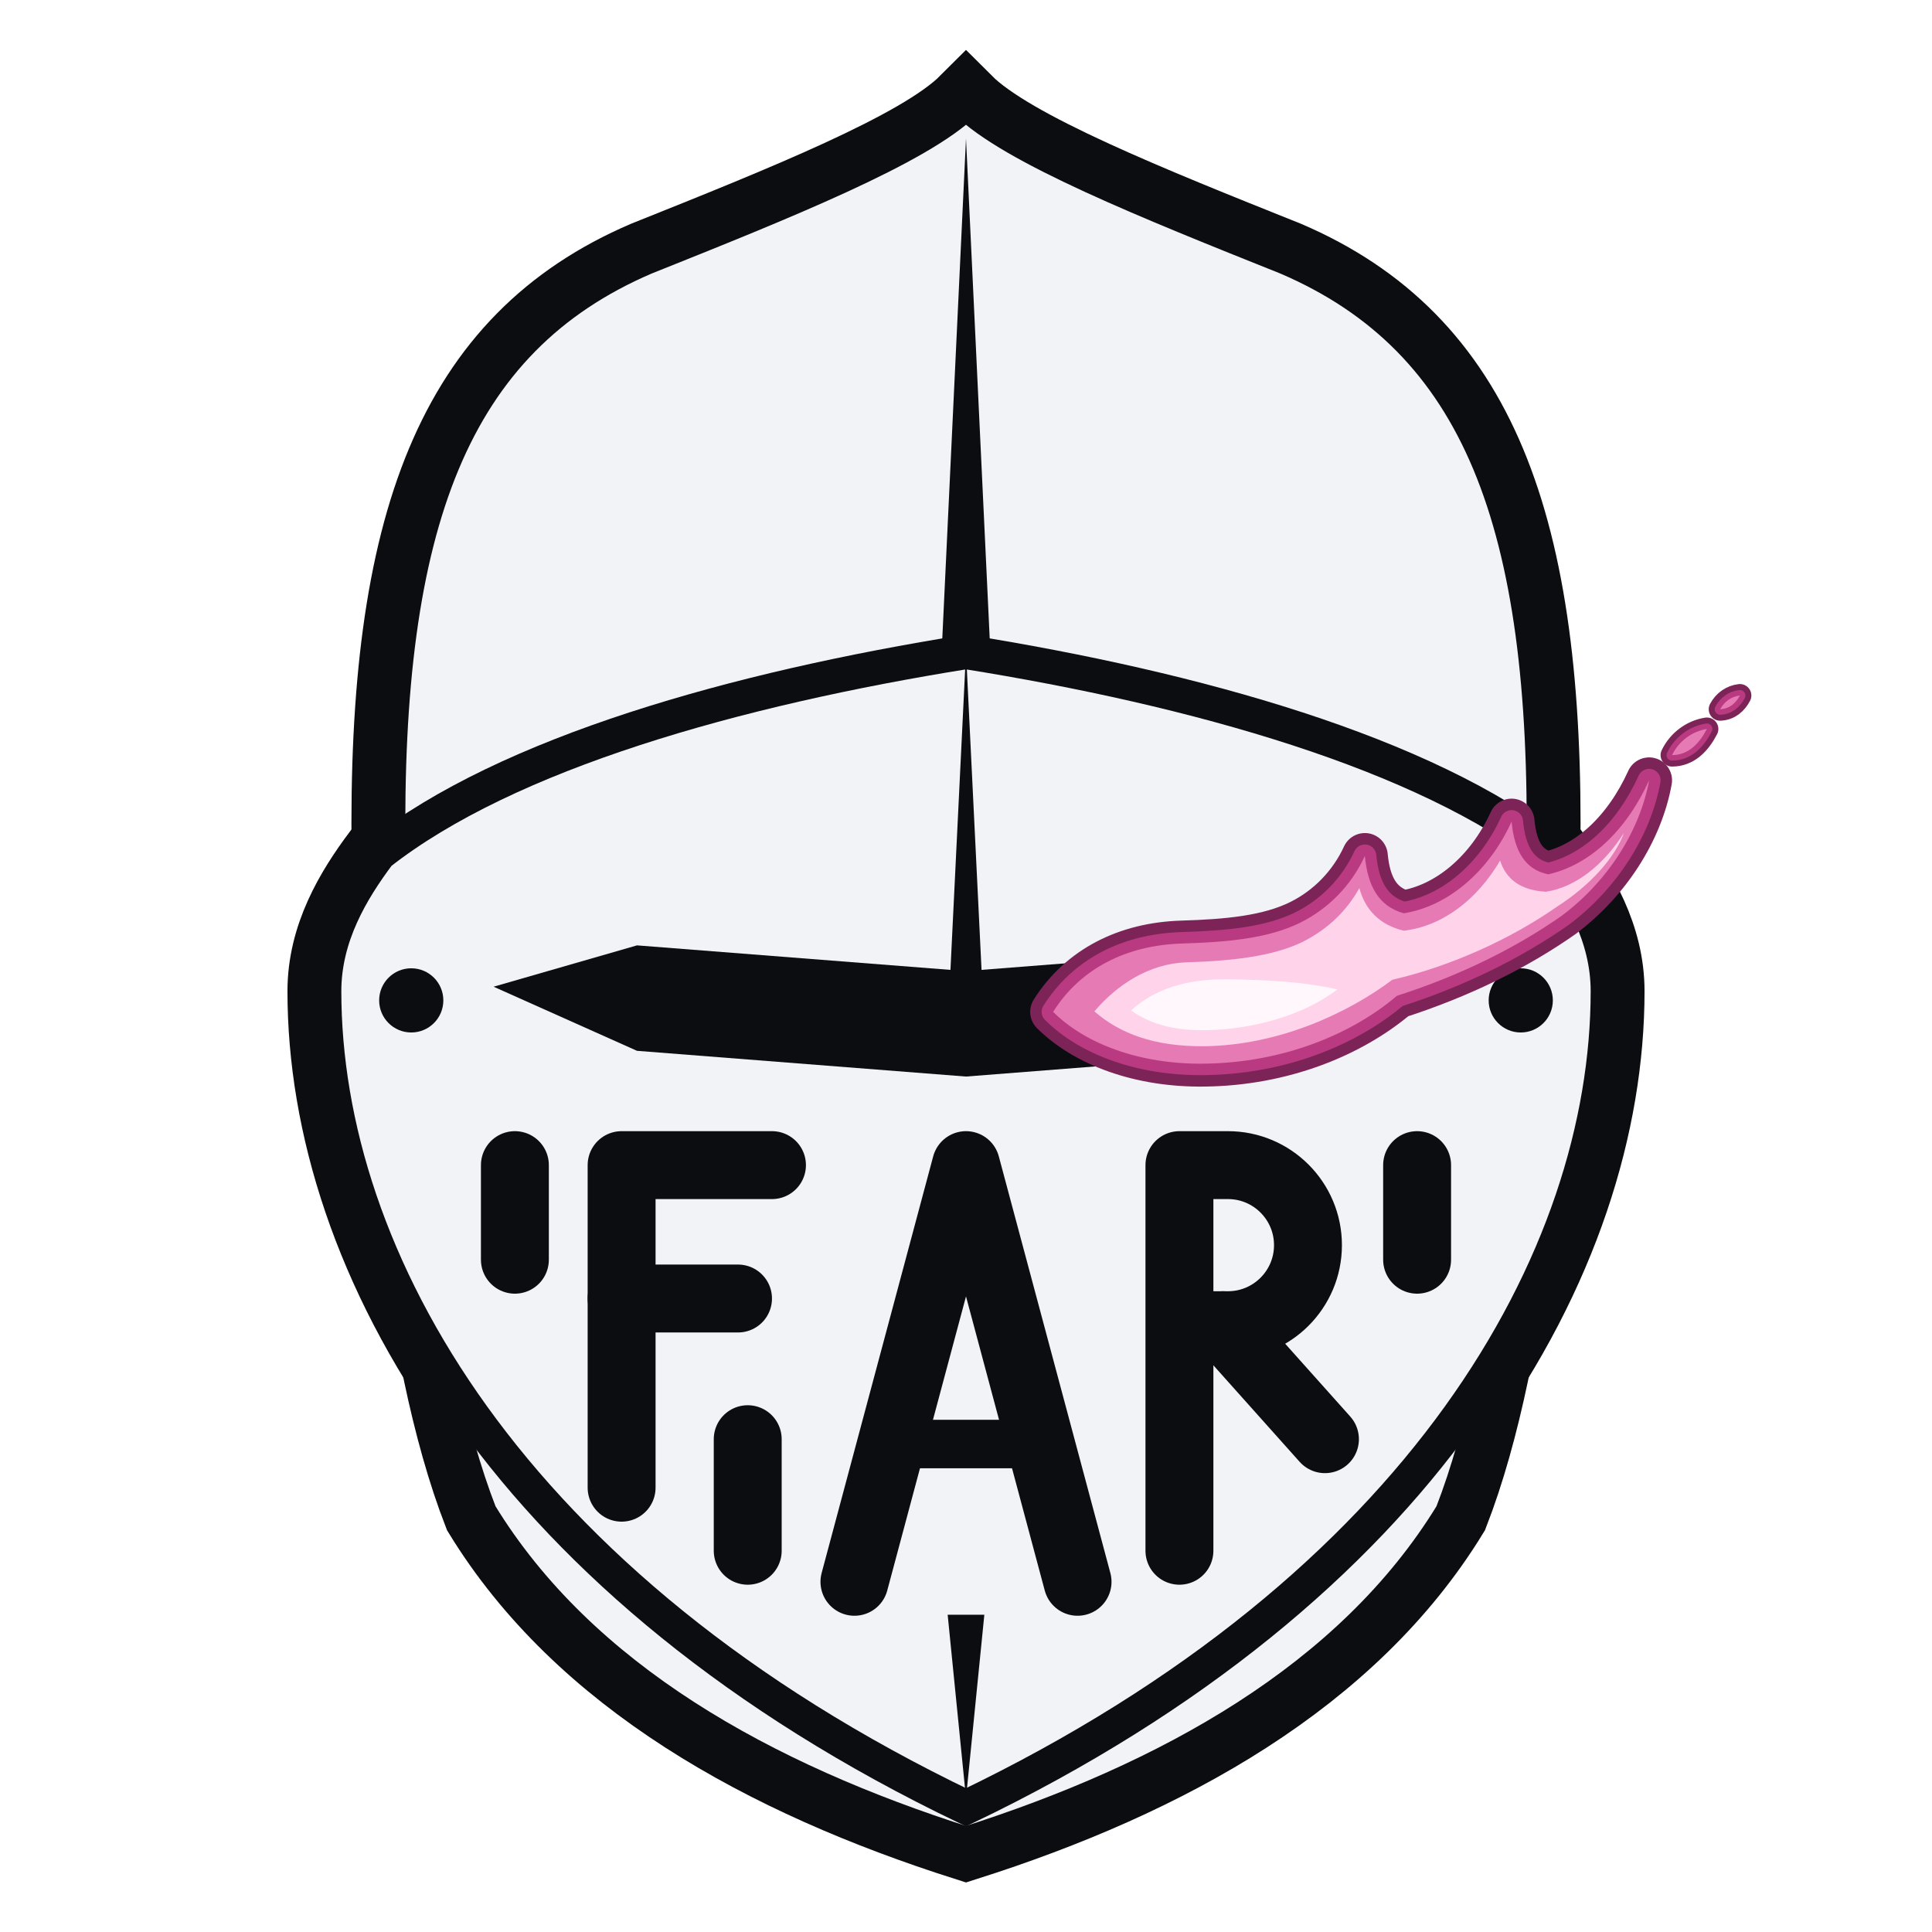
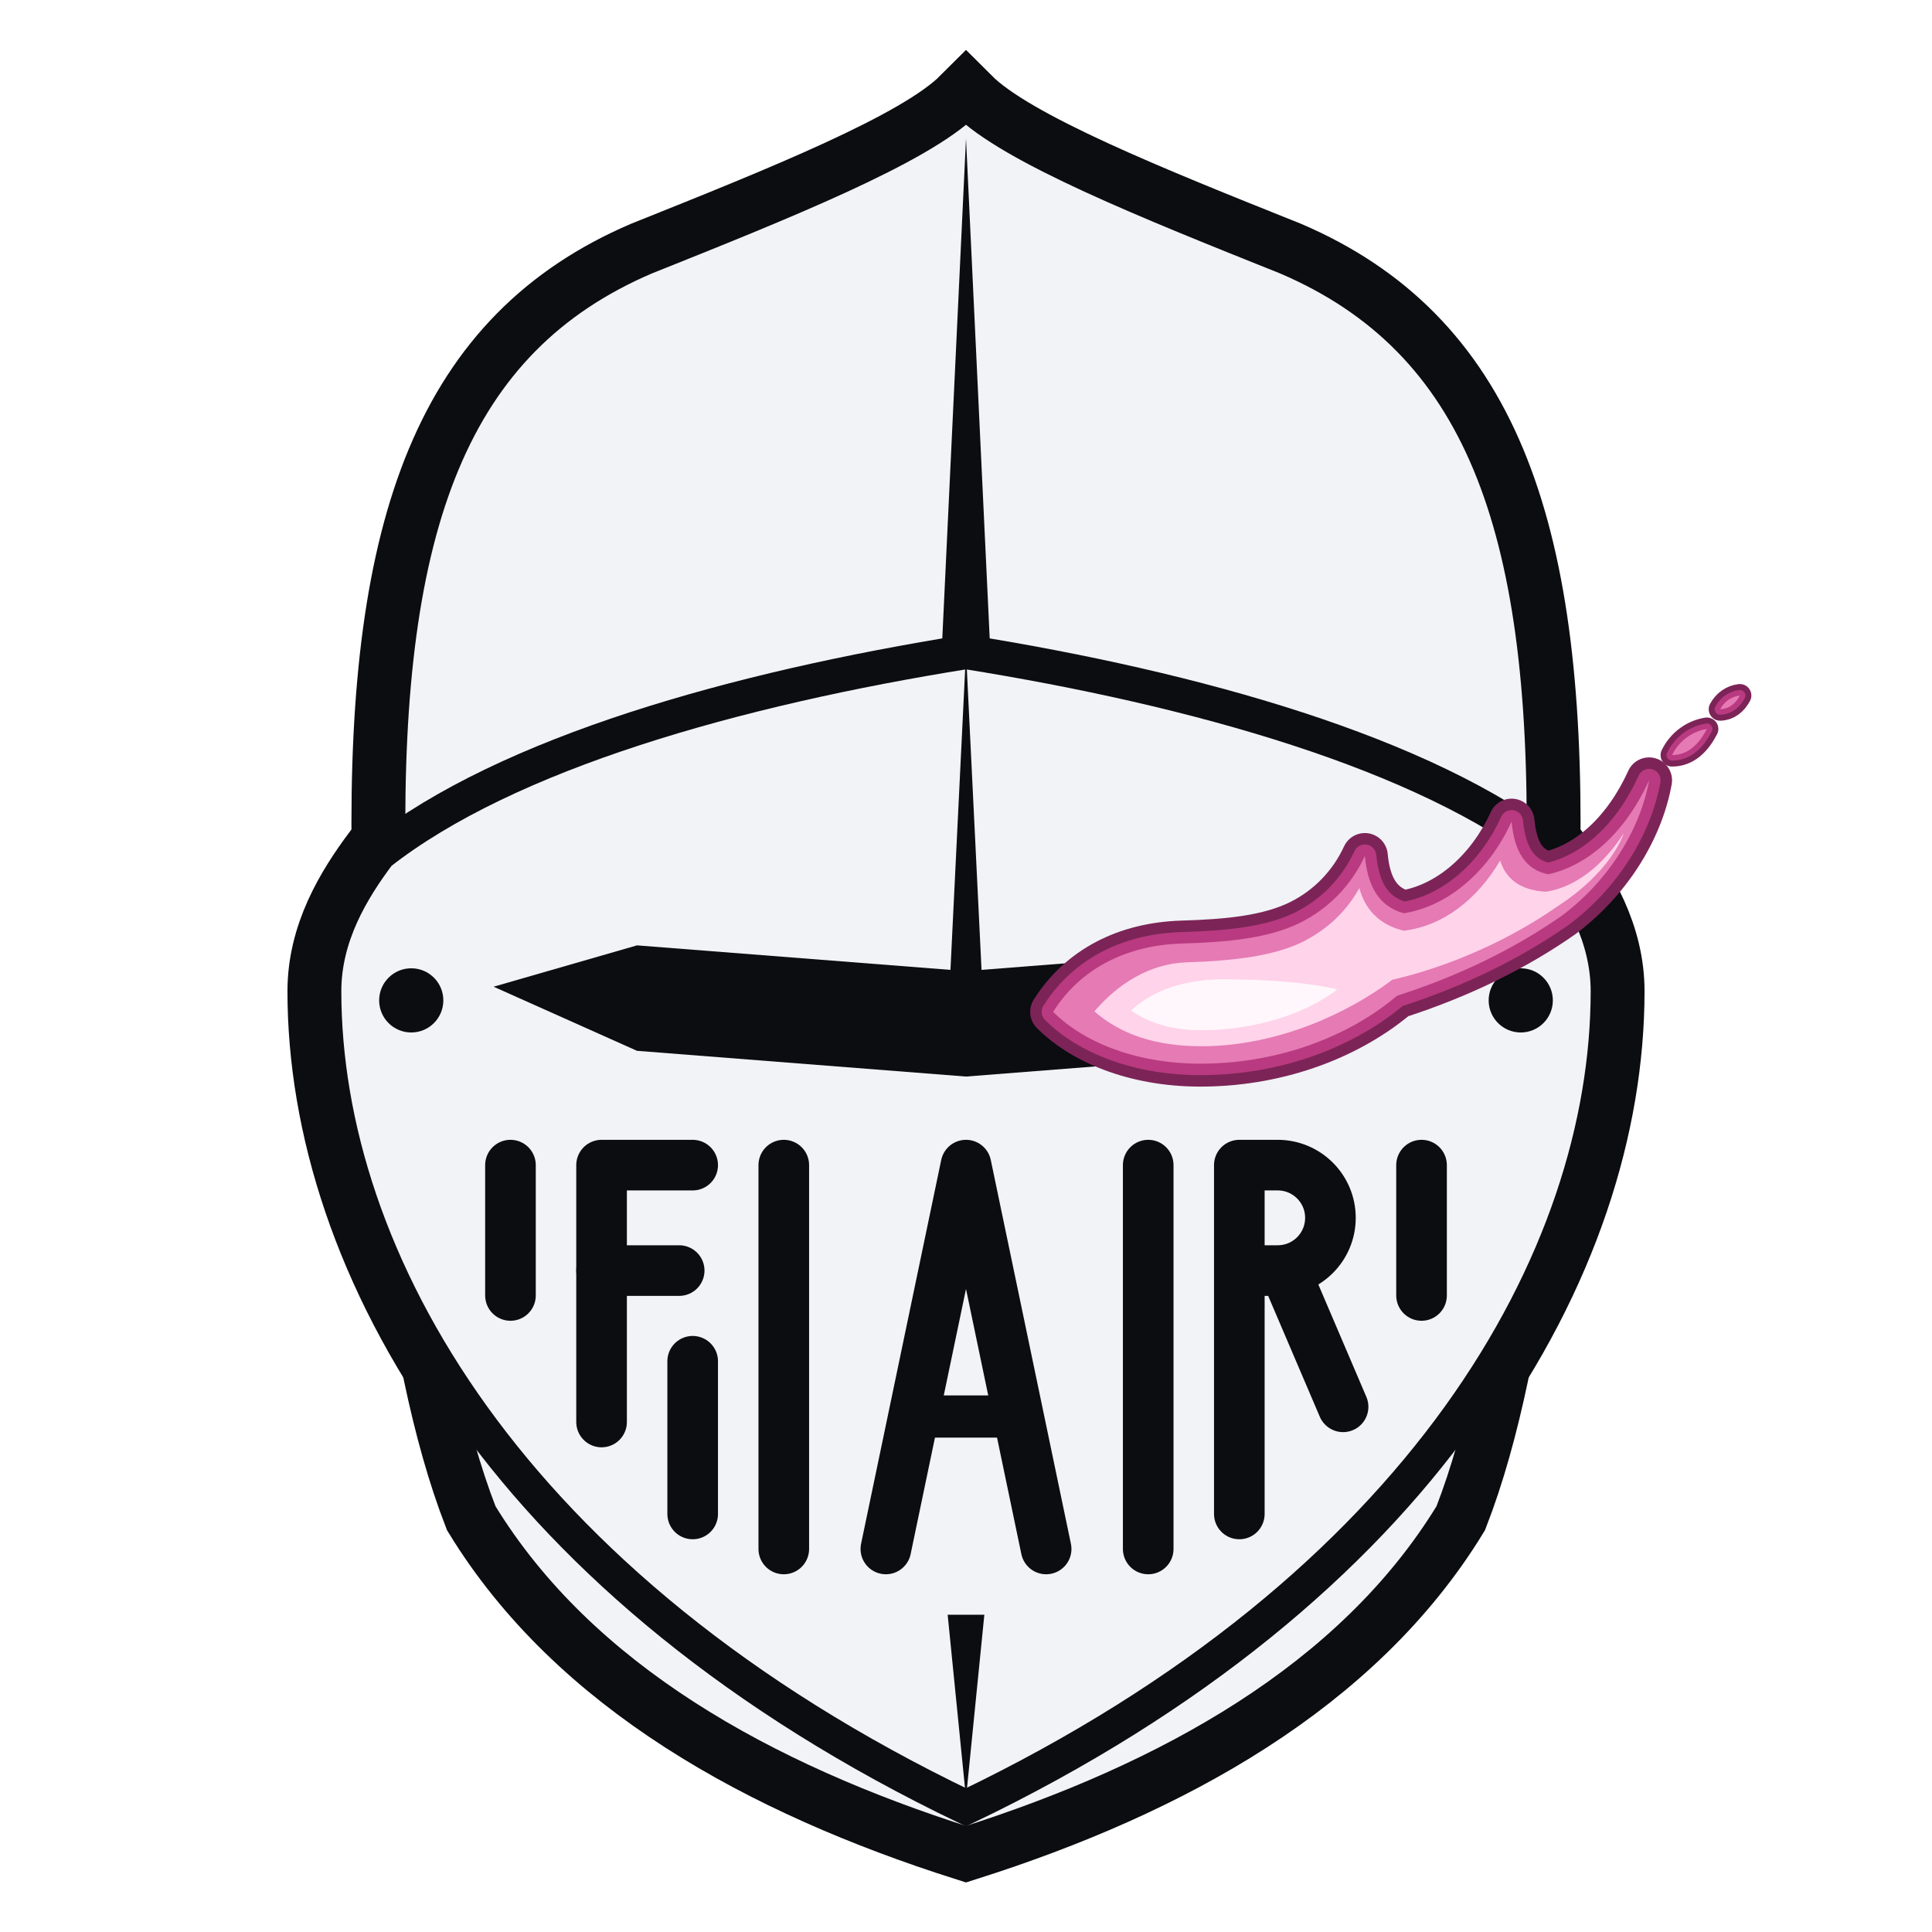
<svg xmlns="http://www.w3.org/2000/svg" viewBox="0 0 512 512">
  <g transform="translate(256 256) scale(1.215) translate(-256 -236.5)">
    <g fill="#0b0d10" stroke="#0b0d10" stroke-width="16" stroke-linejoin="miter" stroke-miterlimit="3">
      <path d="M256,48 C246,58 216,70 186,82 C144,100 129,140 130,212 C132,262 136,320 150,356 C172,392 212,414 256,428 C300,414 340,392 362,356 C376,320 380,262 382,212 C383,140 368,100 326,82 C296,70 266,58 256,48 Z" />
      <path d="M256,168 C206,176 156,190 128,212 C122,220 116,230 116,242 C116,300 156,372 256,420 C356,372 396,300 396,242 C396,230 390,220 384,212 C356,190 306,176 256,168 Z" />
    </g>
    <g fill="#f1f3f6" stroke="#0b0d10" stroke-width="7.5" stroke-linejoin="miter" stroke-miterlimit="6">
      <path d="M256,48 C246,58 216,70 186,82 C144,100 129,140 130,212 C132,262 136,320 150,356 C172,392 212,414 256,428 C300,414 340,392 362,356 C376,320 380,262 382,212 C383,140 368,100 326,82 C296,70 266,58 256,48 Z" />
    </g>
    <g fill="#0b0d10">
      <path d="M256,56 L261.5,172 L250.5,172 Z" />
    </g>
    <g fill="#f1f3f6" stroke="#0b0d10" stroke-width="7.5" stroke-linejoin="miter" stroke-miterlimit="6">
      <path d="M256,168 C206,176 156,190 128,212 C122,220 116,230 116,242 C116,300 156,372 256,420 C356,372 396,300 396,242 C396,230 390,220 384,212 C356,190 306,176 256,168 Z" />
    </g>
    <g fill="#0b0d10">
      <path d="M256,168 L259.5,239.6 L252.5,239.6 Z" />
      <path d="M256,418 L252,378 L260,378 Z" />
    </g>
    <circle cx="135" cy="244" r="7" fill="#0b0d10" />
    <circle cx="377" cy="244" r="7" fill="#0b0d10" />
    <g transform="translate(20.48 17.732) scale(0.92)">
      <g fill="#0b0d10">
        <path d="M144,242.7 L178,232.9 L256,239 L334,232.9 L368,242.7 L334,257.9 L256,264 L178,257.9 Z" />
+         <path d="M244.6,339.6 L267.4,339.6 L269.5,349.6 L242.5,349.6 Z" />
      </g>
-       <g transform="translate(256 285) scale(1.15) translate(-256 -280.5)">
-         <g fill="#0b0d10">
-           <path d="M243,333 L269,333 L272,343 L240,343 Z" />
-         </g>
-         <g fill="none" stroke="#0b0d10" stroke-width="14" stroke-linecap="round" stroke-linejoin="round">
-           <path d="M163,280.5 L163,300" />
-           <path d="M185,347 L185,280.5 L216,280.5" />
-           <path d="M185,308 L209,308" />
-           <path d="M211,337 L211,360" />
-           <path d="M233,366.4 L256,280.5 L279,366.4" />
-           <path d="M300,360 L300,280.5 L310,280.5 A16.5,16.5 0 0 1 310,313.5 L300,313.5" />
-           <path d="M309,313.5 L330,337" />
-           <path d="M349,280.5 L349,300" />
-         </g>
+       <g fill="none" stroke="#0b0d10" stroke-width="12" stroke-linecap="round" stroke-linejoin="round">
+         <path d="M148,285 L148,315.9" />
+         <path d="M169.6,345.9 L169.6,285 L191.2,285" />
+         <path d="M169.6,310 L188,310" />
+         <path d="M191.2,331.5 L191.2,367.7" />
+         <path d="M212.8,285 L212.8,376" />
+         <path d="M237,376 L256,285 L275,376" />
+         <path d="M299.2,285 L299.2,376" />
+         <path d="M320.8,367.7 L320.8,285 L329.9,285 A12.5,12.5 0 0 1 329.9,310 L320.8,310" />
+         <path d="M331.6,310 L345.4,342.3" />
+         <path d="M364,285 L364,315.9" />
      </g>
    </g>
    <g fill="#7c2457" stroke="#7c2457" stroke-width="10" stroke-linejoin="round">
      <path d="M275,246.5 C281,237 291,232 303,231.6 C313,231.3 322,230.5 329,227 C335,224 340,219 343,212.5 C343.6,219 346,223.5 351.5,225 C361,223.5 370,216 375,205 C375.6,211.5 378,215.5 383,216.5 C392,214.5 400,207 405,196 C403,207 396,218 386,225.5 C376,232.5 364,238.5 350,243 C340,251.5 325,257.6 308,257.8 C294,258 282,253.5 275,246.5 Z" />
    </g>
    <g fill="#7c2457" stroke="#7c2457" stroke-width="5" stroke-linejoin="round">
      <path d="M410,190.5 C411.5,187.4 414.4,185.3 417.6,184.8 C416,187.9 413.6,190.5 410,190.5 Z" />
      <path d="M420.5,180.5 C421.4,178.8 423,177.7 424.8,177.5 C423.9,179.2 422.5,180.4 420.5,180.5 Z" />
    </g>
    <g fill="#b93a80" stroke="#b93a80" stroke-width="5" stroke-linejoin="round">
      <path d="M275,246.5 C281,237 291,232 303,231.6 C313,231.3 322,230.5 329,227 C335,224 340,219 343,212.5 C343.6,219 346,223.5 351.5,225 C361,223.5 370,216 375,205 C375.6,211.5 378,215.5 383,216.5 C392,214.5 400,207 405,196 C403,207 396,218 386,225.5 C376,232.5 364,238.5 350,243 C340,251.5 325,257.6 308,257.8 C294,258 282,253.5 275,246.5 Z" />
    </g>
    <g fill="#b93a80" stroke="#b93a80" stroke-width="2.4" stroke-linejoin="round">
      <path d="M410,190.5 C411.5,187.4 414.4,185.3 417.6,184.8 C416,187.9 413.6,190.5 410,190.5 Z" />
      <path d="M420.5,180.5 C421.4,178.8 423,177.7 424.8,177.5 C423.9,179.2 422.5,180.4 420.5,180.5 Z" />
    </g>
    <g fill="#e57ab4">
      <path d="M275,246.5 C281,237 291,232 303,231.6 C313,231.3 322,230.5 329,227 C335,224 340,219 343,212.5 C343.6,219 346,223.5 351.5,225 C361,223.5 370,216 375,205 C375.6,211.5 378,215.5 383,216.5 C392,214.5 400,207 405,196 C403,207 396,218 386,225.5 C376,232.5 364,238.5 350,243 C340,251.5 325,257.6 308,257.8 C294,258 282,253.5 275,246.5 Z" />
      <path d="M410,190.5 C411.5,187.4 414.4,185.3 417.6,184.8 C416,187.9 413.6,190.5 410,190.5 Z" />
      <path d="M420.5,180.5 C421.4,178.8 423,177.7 424.8,177.5 C423.9,179.2 422.5,180.4 420.5,180.5 Z" />
    </g>
    <g fill="#ffd3ea">
      <path d="M284,246.4 C289,240.5 296,236 304,235.7 C314,235.4 323,234.4 329.5,231.2 C335,228.4 339,224.5 341.8,219.5 C343,224 346,227.5 351.5,228.8 C360,227.8 367.5,222 372.5,213.5 C373.8,217.6 377,220 382.5,220.3 C389,219.3 395,214.5 399.5,207.5 C397.5,213 392,219 385,223.5 C375,230.5 362,236.5 349,239.5 C339,247 324,253.8 308,254 C297,254.1 289.5,251.2 284,246.4 Z" />
    </g>
    <g fill="#fff7fb">
      <path d="M292,246.2 C297,241.6 304,239.3 313,239.4 C322,239.5 330,240 337,241.6 C330,247 319,250.4 308,250.5 C301,250.6 296,249 292,246.2 Z" />
    </g>
  </g>
</svg>
